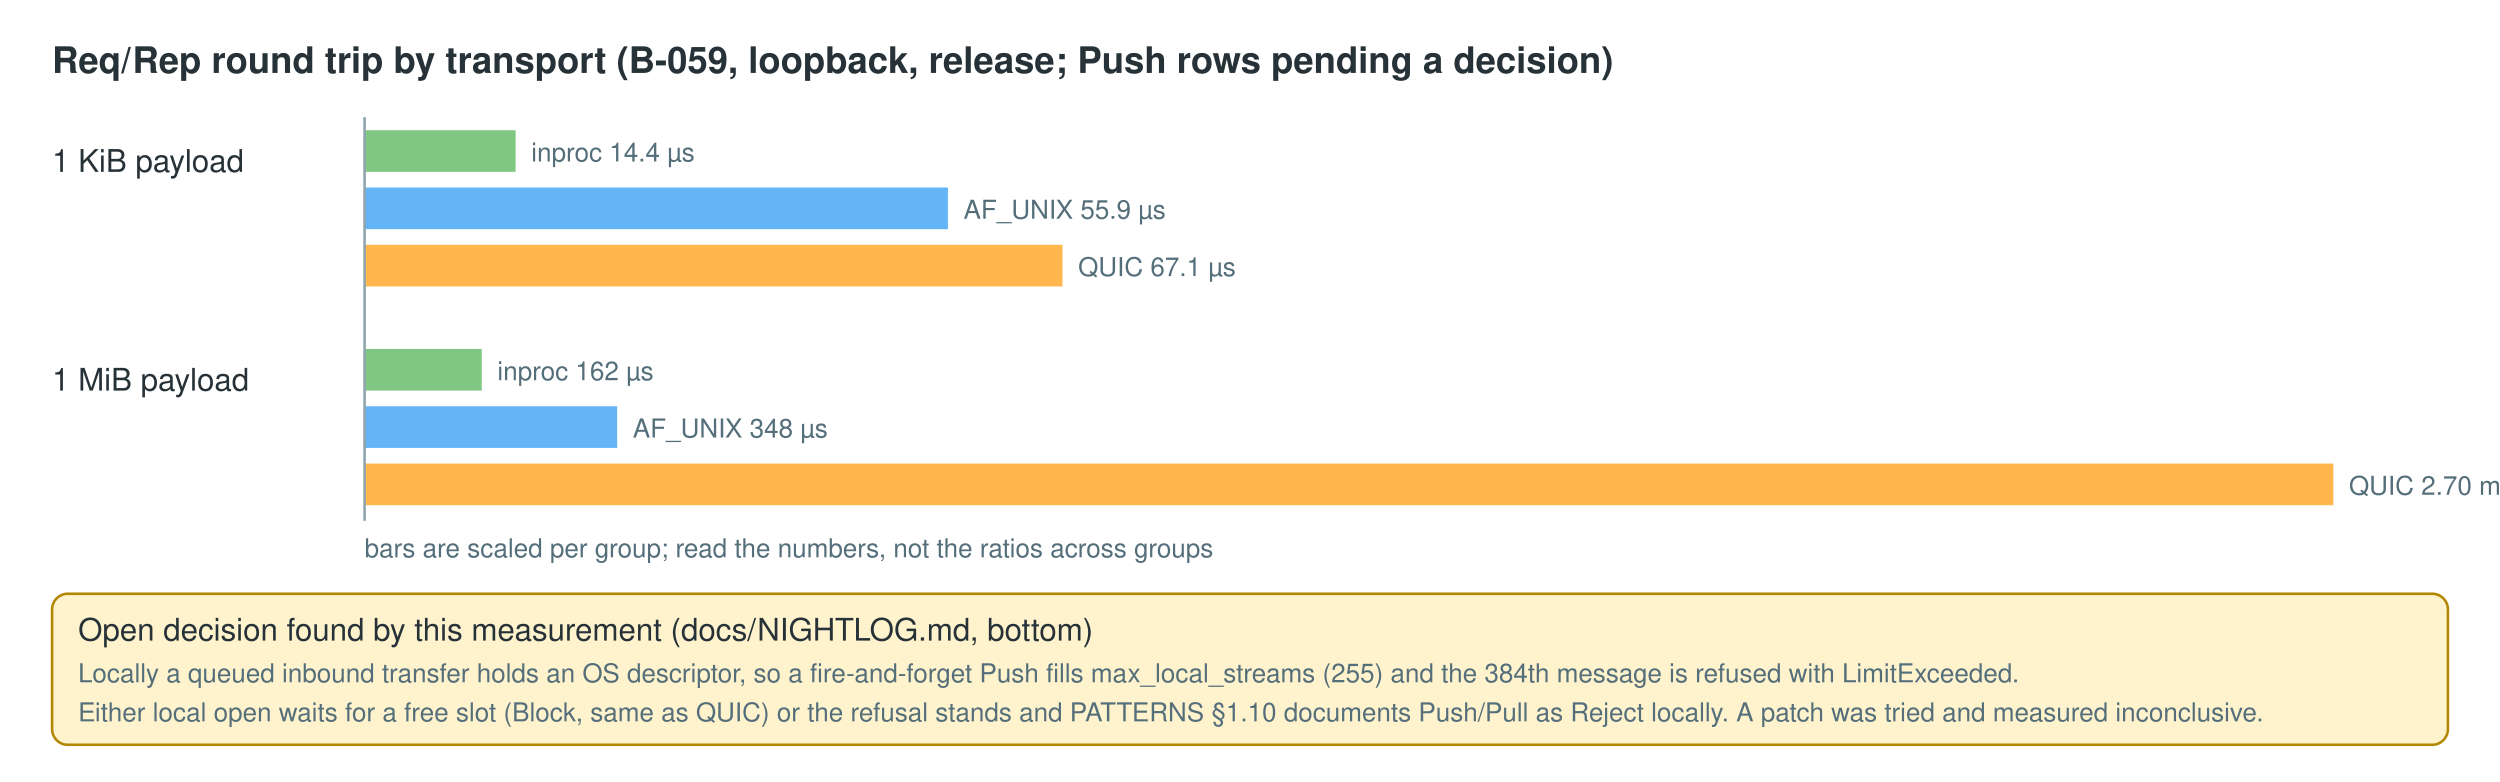
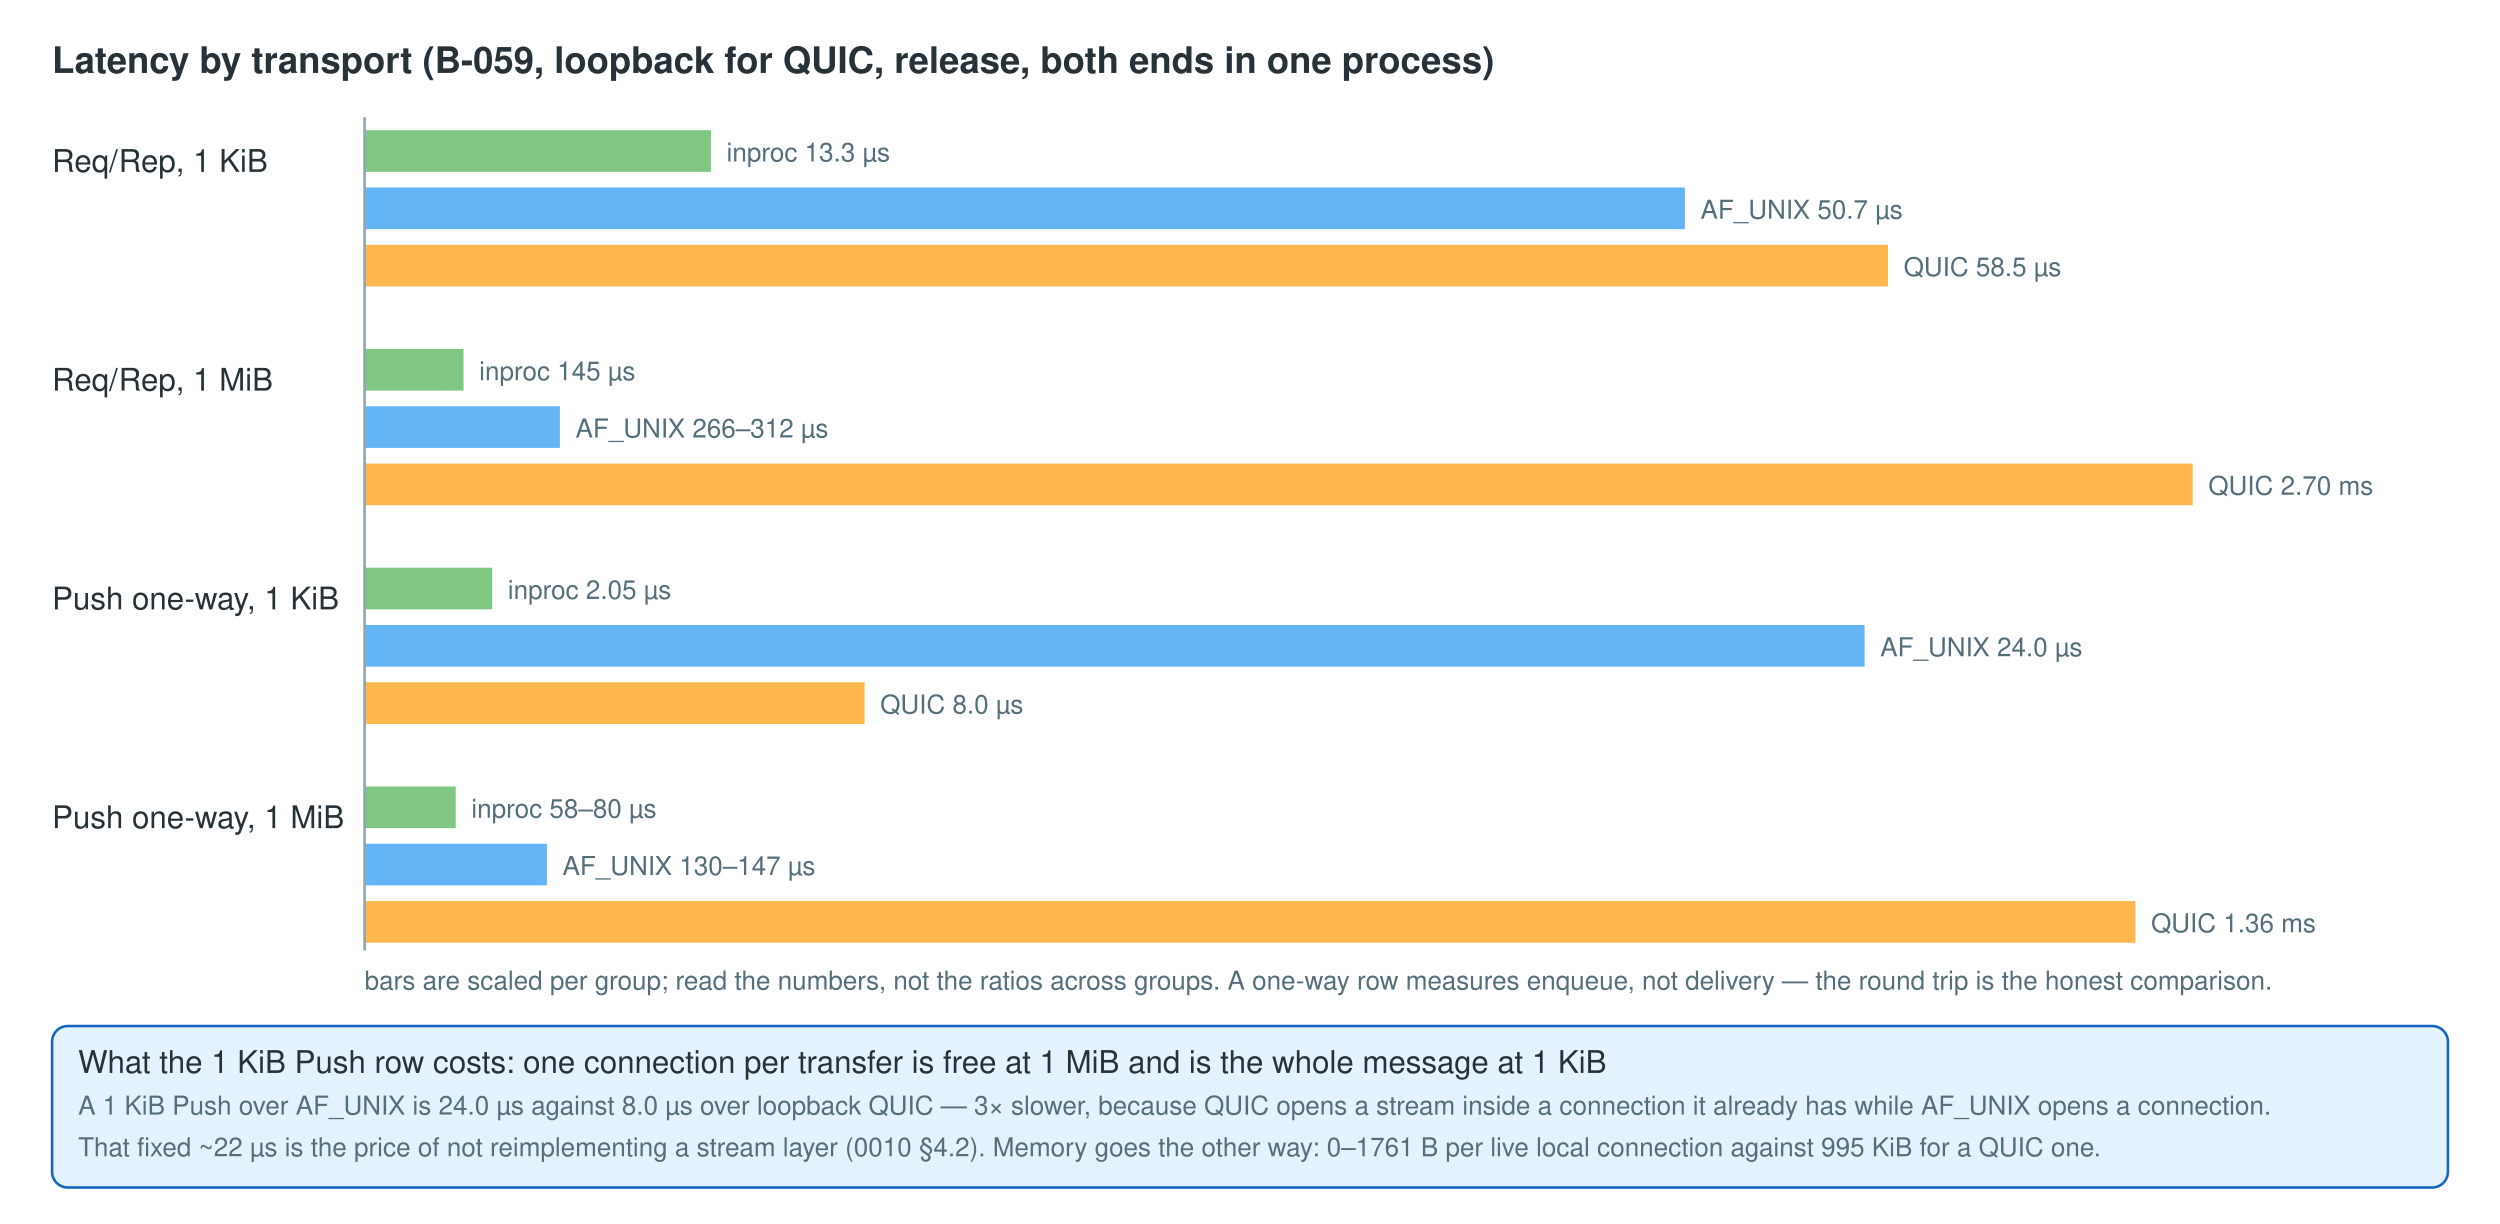
- <svg xmlns="http://www.w3.org/2000/svg" width="960" height="300" viewBox="0 0 960 300" font-family="Helvetica, Arial, sans-serif" font-size="12">
+ <svg xmlns="http://www.w3.org/2000/svg" width="960" height="470" viewBox="0 0 960 470" font-family="Helvetica, Arial, sans-serif" font-size="12">
  <defs>
    <style>
      .inproc { fill:#81c784; }
      .unix   { fill:#64b5f6; }
      .quic   { fill:#ffb74d; }
      .lbl    { fill:#263238; }
      .sub    { fill:#546e7a; font-size:10px; }
      .title  { fill:#263238; font-size:14px; font-weight:bold; }
      .axis   { stroke:#90a4ae; }
    </style>
  </defs>
-   <text x="20" y="28" class="title">Req/Rep round trip by transport (B-059, loopback, release; Push rows pending a decision)</text>
-   <text x="20" y="66" class="lbl">1 KiB payload</text>
+   <text x="20" y="28" class="title">Latency by transport (B-059, loopback for QUIC, release, both ends in one process)</text>
+   <text x="20" y="66" class="lbl">Req/Rep, 1 KiB</text>
  <g transform="translate(140,50)">
-     <rect x="0" y="0" width="58" height="16" class="inproc" />
-     <text x="64" y="12" class="sub">inproc 14.4 µs</text>
-     <rect x="0" y="22" width="224" height="16" class="unix" />
-     <text x="230" y="34" class="sub">AF_UNIX 55.9 µs</text>
-     <rect x="0" y="44" width="268" height="16" class="quic" />
-     <text x="274" y="56" class="sub">QUIC 67.1 µs</text>
+     <rect x="0" y="0" width="133" height="16" class="inproc" />
+     <text x="139" y="12" class="sub">inproc 13.3 µs</text>
+     <rect x="0" y="22" width="507" height="16" class="unix" />
+     <text x="513" y="34" class="sub">AF_UNIX 50.7 µs</text>
+     <rect x="0" y="44" width="585" height="16" class="quic" />
+     <text x="591" y="56" class="sub">QUIC 58.5 µs</text>
  </g>
-   <text x="20" y="150" class="lbl">1 MiB payload</text>
+   <text x="20" y="150" class="lbl">Req/Rep, 1 MiB</text>
  <g transform="translate(140,134)">
-     <rect x="0" y="0" width="45" height="16" class="inproc" />
-     <text x="51" y="12" class="sub">inproc 162 µs</text>
-     <rect x="0" y="22" width="97" height="16" class="unix" />
-     <text x="103" y="34" class="sub">AF_UNIX 348 µs</text>
-     <rect x="0" y="44" width="756" height="16" class="quic" />
-     <text x="762" y="56" class="sub">QUIC 2.70 ms</text>
+     <rect x="0" y="0" width="38" height="16" class="inproc" />
+     <text x="44" y="12" class="sub">inproc 145 µs</text>
+     <rect x="0" y="22" width="75" height="16" class="unix" />
+     <text x="81" y="34" class="sub">AF_UNIX 266–312 µs</text>
+     <rect x="0" y="44" width="702" height="16" class="quic" />
+     <text x="708" y="56" class="sub">QUIC 2.70 ms</text>
  </g>
-   <line x1="140" y1="45" x2="140" y2="200" class="axis" />
-   <text x="140" y="214" class="sub">bars are scaled per group; read the numbers, not the ratios across groups</text>
-   <rect x="20" y="228" width="920" height="58" rx="6" fill="#fff3cd" stroke="#b28704" />
-   <text x="30" y="246" class="lbl">Open decision found by this measurement (docs/NIGHTLOG.md, bottom)</text>
-   <text x="30" y="262" class="sub">Locally a queued inbound transfer holds an OS descriptor, so a fire-and-forget Push fills max_local_streams (255) and the 384th message is refused with LimitExceeded.</text>
-   <text x="30" y="277" class="sub">Either local open waits for a free slot (Block, same as QUIC) or the refusal stands and PATTERNS §1.10 documents Push/Pull as Reject locally. A patch was tried and measured inconclusive.</text>
+   <text x="20" y="234" class="lbl">Push one-way, 1 KiB</text>
+   <g transform="translate(140,218)">
+     <rect x="0" y="0" width="49" height="16" class="inproc" />
+     <text x="55" y="12" class="sub">inproc 2.05 µs</text>
+     <rect x="0" y="22" width="576" height="16" class="unix" />
+     <text x="582" y="34" class="sub">AF_UNIX 24.0 µs</text>
+     <rect x="0" y="44" width="192" height="16" class="quic" />
+     <text x="198" y="56" class="sub">QUIC 8.0 µs</text>
+   </g>
+   <text x="20" y="318" class="lbl">Push one-way, 1 MiB</text>
+   <g transform="translate(140,302)">
+     <rect x="0" y="0" width="35" height="16" class="inproc" />
+     <text x="41" y="12" class="sub">inproc 58–80 µs</text>
+     <rect x="0" y="22" width="70" height="16" class="unix" />
+     <text x="76" y="34" class="sub">AF_UNIX 130–147 µs</text>
+     <rect x="0" y="44" width="680" height="16" class="quic" />
+     <text x="686" y="56" class="sub">QUIC 1.36 ms</text>
+   </g>
+   <line x1="140" y1="45" x2="140" y2="365" class="axis" />
+   <text x="140" y="380" class="sub">bars are scaled per group; read the numbers, not the ratios across groups. A one-way row measures enqueue, not delivery — the round trip is the honest comparison.</text>
+   <rect x="20" y="394" width="920" height="62" rx="6" fill="#e3f2fd" stroke="#1565c0" />
+   <text x="30" y="412" class="lbl">What the 1 KiB Push row costs: one connection per transfer is free at 1 MiB and is the whole message at 1 KiB</text>
+   <text x="30" y="428" class="sub">A 1 KiB Push over AF_UNIX is 24.0 µs against 8.0 µs over loopback QUIC — 3× slower, because QUIC opens a stream inside a connection it already has while AF_UNIX opens a connection.</text>
+   <text x="30" y="444" class="sub">That fixed ~22 µs is the price of not reimplementing a stream layer (0010 §4.2). Memory goes the other way: 0–1761 B per live local connection against 995 KiB for a QUIC one.</text>
</svg>
